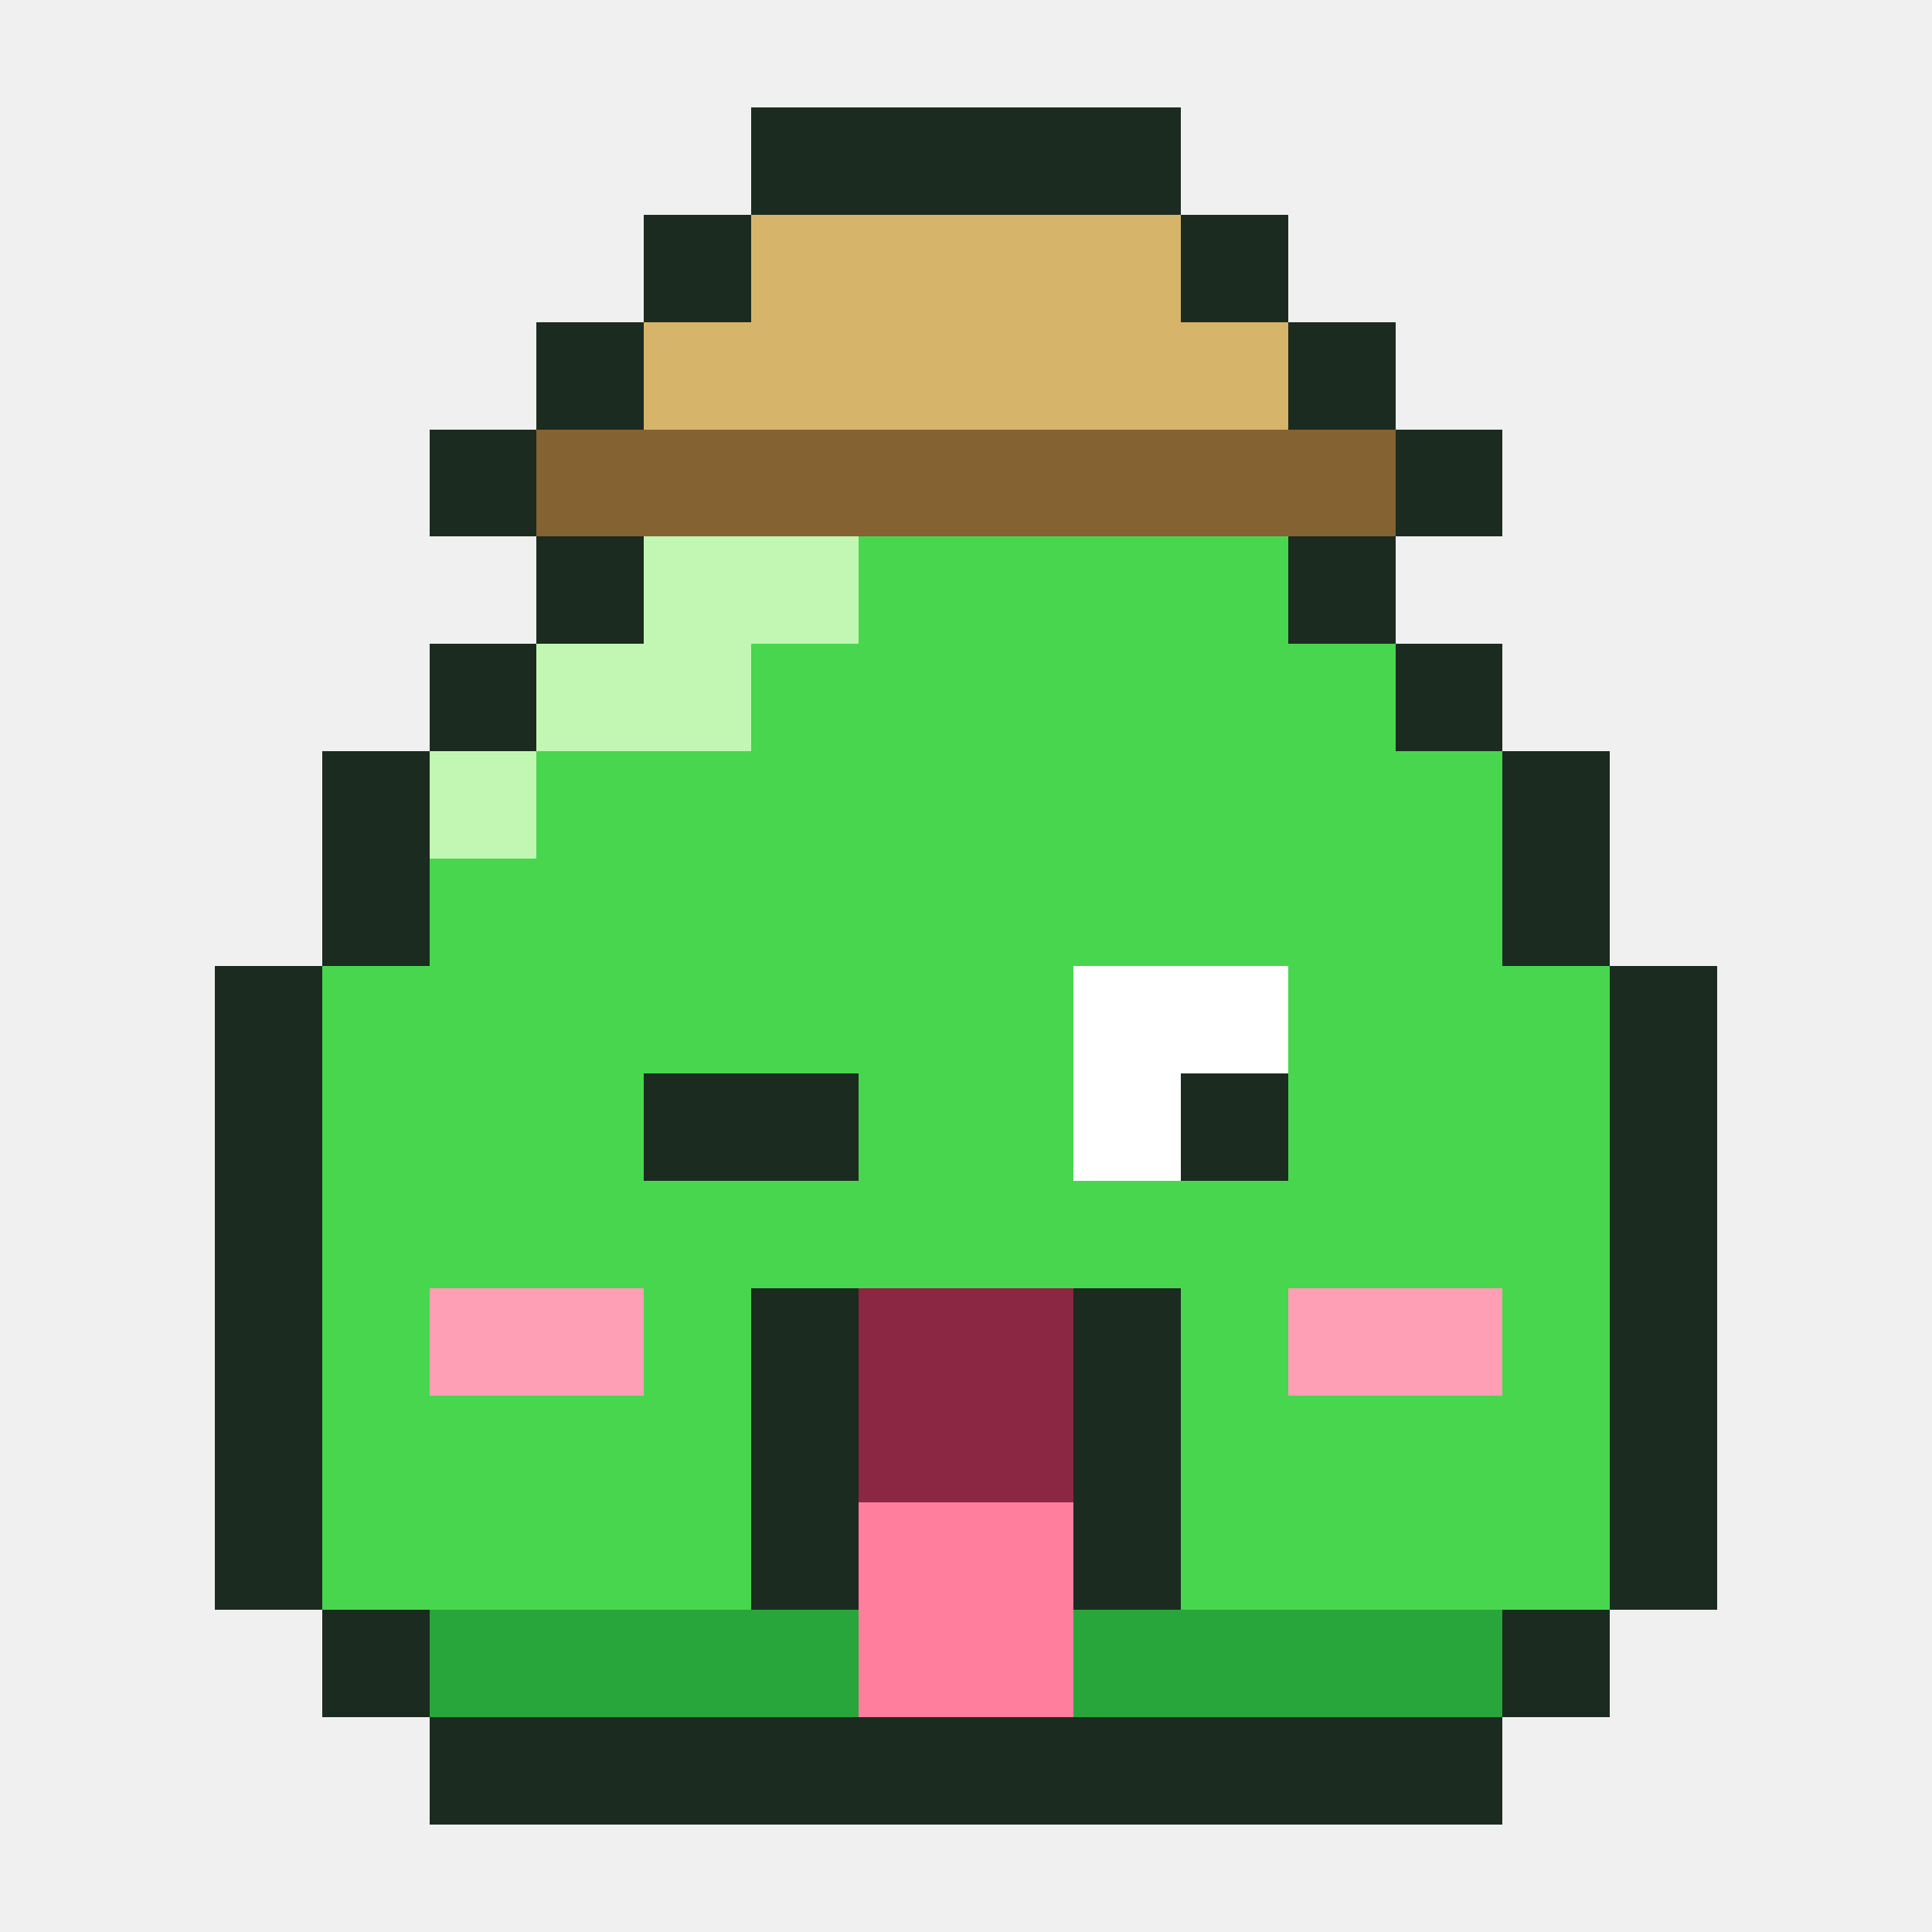
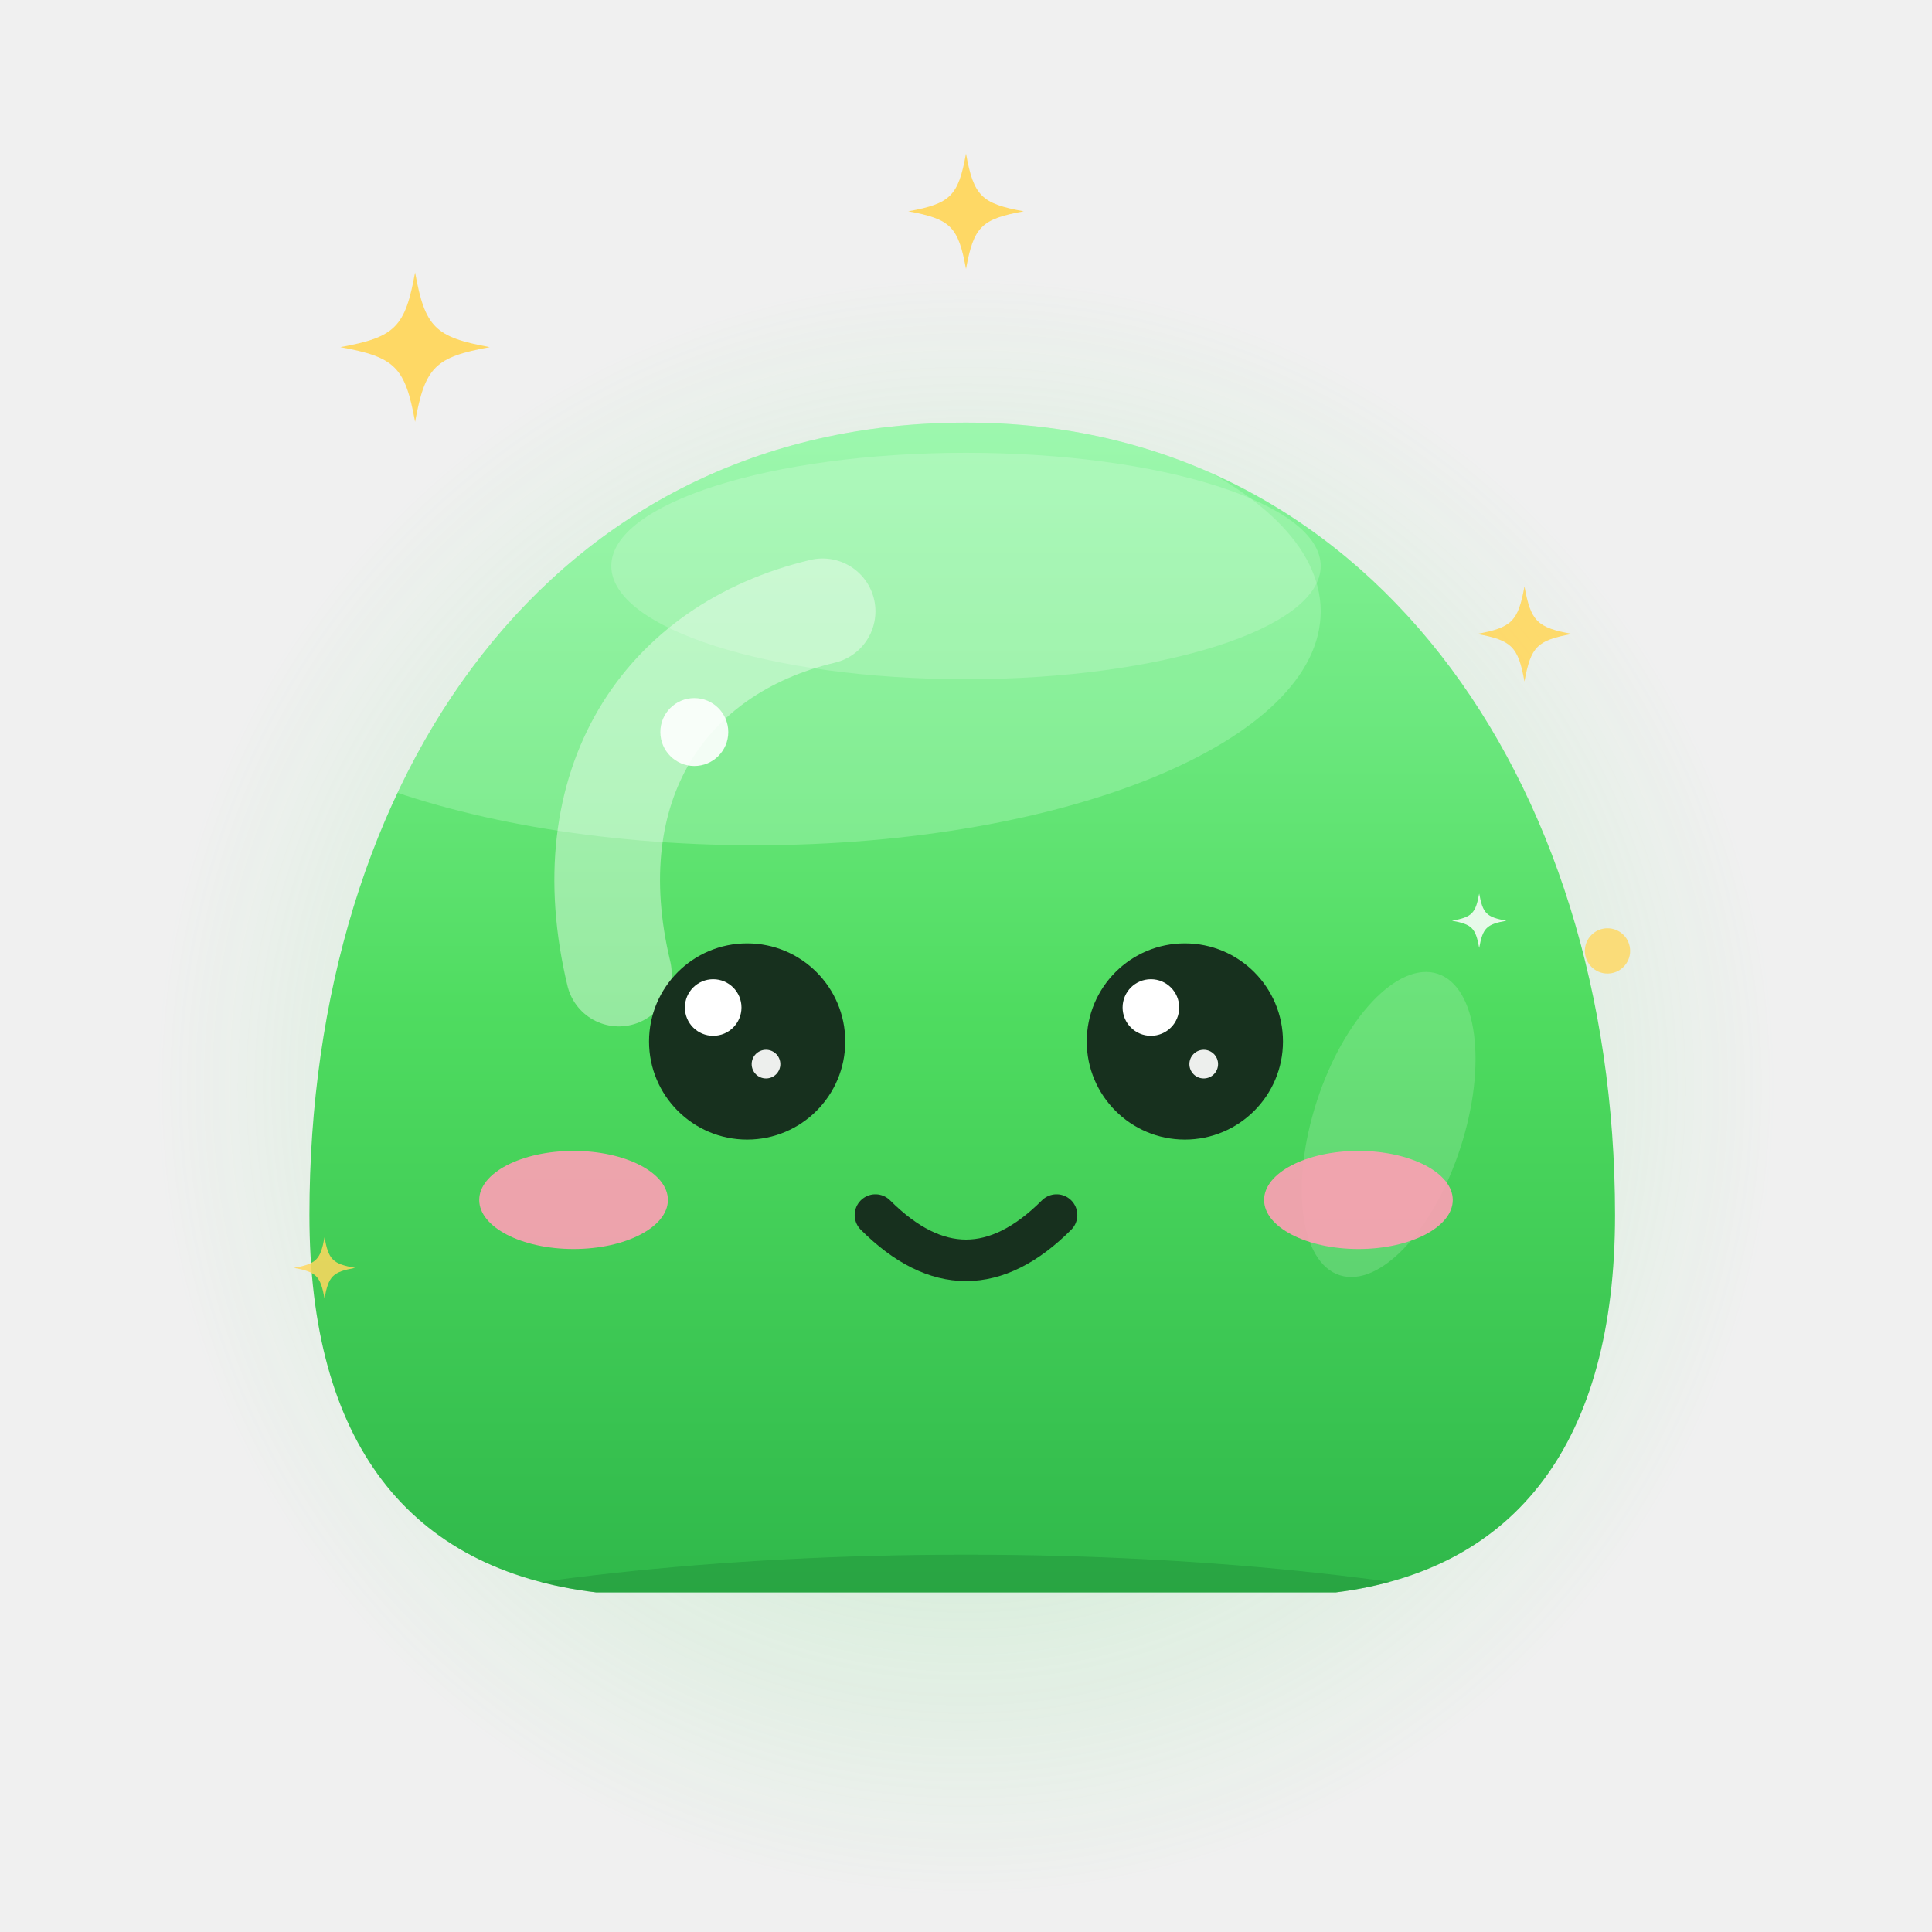
- <svg xmlns="http://www.w3.org/2000/svg" viewBox="-1 -1 18 18" width="512" height="512" shape-rendering="crispEdges" role="img" aria-label="Ludo Atlas logo (explorer)">
-   <path fill="#1B2B20" d="M6 0h4v1h-4zM5 1h1v1h-1zM10 1h1v1h-1zM4 2h1v1h-1zM11 2h1v1h-1zM3 3h1v1h-1zM12 3h1v1h-1zM4 4h1v1h-1zM11 4h1v1h-1zM3 5h1v1h-1zM12 5h1v1h-1zM2 6h1v1h-1zM13 6h1v1h-1zM2 7h1v1h-1zM13 7h1v1h-1zM1 8h1v1h-1zM14 8h1v1h-1zM1 9h1v1h-1zM5 9h2v1h-2zM10 9h1v1h-1zM14 9h1v1h-1zM1 10h1v1h-1zM14 10h1v1h-1zM1 11h1v1h-1zM6 11h1v1h-1zM9 11h1v1h-1zM14 11h1v1h-1zM1 12h1v1h-1zM6 12h1v1h-1zM9 12h1v1h-1zM14 12h1v1h-1zM1 13h1v1h-1zM6 13h1v1h-1zM9 13h1v1h-1zM14 13h1v1h-1zM2 14h1v1h-1zM13 14h1v1h-1zM3 15h10v1h-10z" />
-   <path fill="#D6B46A" d="M6 1h4v1h-4zM5 2h6v1h-6z" />
-   <path fill="#846232" d="M4 3h8v1h-8z" />
-   <path fill="#C2F7B3" d="M5 4h2v1h-2zM4 5h2v1h-2zM3 6h1v1h-1z" />
-   <path fill="#48D64F" d="M7 4h4v1h-4zM6 5h6v1h-6zM4 6h9v1h-9zM3 7h10v1h-10zM2 8h7v1h-7zM11 8h3v1h-3zM2 9h3v1h-3zM7 9h2v1h-2zM11 9h3v1h-3zM2 10h12v1h-12zM2 11h1v1h-1zM5 11h1v1h-1zM10 11h1v1h-1zM13 11h1v1h-1zM2 12h4v1h-4zM10 12h4v1h-4zM2 13h4v1h-4zM10 13h4v1h-4z" />
-   <path fill="#FFFFFF" d="M9 8h2v1h-2zM9 9h1v1h-1z" />
-   <path fill="#FF9FB5" d="M3 11h2v1h-2zM11 11h2v1h-2z" />
-   <path fill="#8C2743" d="M7 11h2v1h-2zM7 12h2v1h-2z" />
-   <path fill="#FF7E9D" d="M7 13h2v1h-2zM7 14h2v1h-2z" />
-   <path fill="#28A63C" d="M3 14h4v1h-4zM9 14h4v1h-4z" />
+ <svg xmlns="http://www.w3.org/2000/svg" viewBox="0 0 512 512" width="512" height="512" role="img" aria-label="Ludo Atlas logo">
+   <defs>
+     <linearGradient id="g-body" x1="0" y1="0" x2="0" y2="1">
+       <stop offset="0" stop-color="#8AF49E" />
+       <stop offset="0.5" stop-color="#4FDC60" />
+       <stop offset="1" stop-color="#2FB84A" />
+     </linearGradient>
+     <radialGradient id="g-glow" cx="0.5" cy="0.5" r="0.5">
+       <stop offset="0" stop-color="#63E676" stop-opacity="0.38" />
+       <stop offset="1" stop-color="#63E676" stop-opacity="0" />
+     </radialGradient>
+     <clipPath id="c-body">
+       <path d="M256 112 C146 112 82 206 82 322 C82 382 108 416 158 422 L354 422 C402 416 428 382 428 322 C428 206 362 112 256 112 Z" />
+     </clipPath>
+     <path id="p-star" d="M0 -18 C2.4 -4.8 4.8 -2.4 18 0 C4.8 2.4 2.4 4.8 0 18 C-2.4 4.8 -4.8 2.4 -18 0 C-4.8 -2.4 -2.4 -4.8 0 -18 Z" />
+   </defs>
+   <circle cx="256" cy="288" r="214" fill="url(#g-glow)" />
+   <path d="M256 112 C146 112 82 206 82 322 C82 382 108 416 158 422 L354 422 C402 416 428 382 428 322 C428 206 362 112 256 112 Z" fill="url(#g-body)" />
+   <g clip-path="url(#c-body)">
+     <ellipse cx="256" cy="474" rx="240" ry="62" fill="#1E8A38" opacity="0.42" />
+     <ellipse cx="200" cy="162" rx="150" ry="62" fill="#C8FFD2" opacity="0.30" />
+   </g>
+   <ellipse cx="256" cy="150" rx="94" ry="30" fill="#FFFFFF" opacity="0.18" />
+   <path d="M164 258 C152 208 176 172 218 162" stroke="#FFFFFF" stroke-width="28" stroke-linecap="round" fill="none" opacity="0.4" />
+   <circle cx="184" cy="194" r="9" fill="#FFFFFF" opacity="0.9" />
+   <ellipse cx="368" cy="298" rx="20" ry="42" fill="#FFFFFF" opacity="0.16" transform="rotate(18 368 298)" />
+   <ellipse cx="152" cy="318" rx="25" ry="13" fill="#FF9FB5" opacity="0.9" />
+   <ellipse cx="360" cy="318" rx="25" ry="13" fill="#FF9FB5" opacity="0.9" />
+   <circle cx="198" cy="276" r="26" fill="#17301E" />
+   <circle cx="314" cy="276" r="26" fill="#17301E" />
+   <circle cx="189" cy="267" r="7.5" fill="#FFFFFF" />
+   <circle cx="203" cy="282" r="3.8" fill="#FFFFFF" opacity="0.92" />
+   <circle cx="305" cy="267" r="7.5" fill="#FFFFFF" />
+   <circle cx="319" cy="282" r="3.8" fill="#FFFFFF" opacity="0.92" />
+   <path d="M232 322 Q256 346 280 322" fill="none" stroke="#17301E" stroke-width="11" stroke-linecap="round" />
+   <use href="#p-star" transform="translate(256 56) scale(0.85)" fill="#FFD75E" opacity="0.95" />
+   <use href="#p-star" transform="translate(110 92) scale(1.1)" fill="#FFD75E" opacity="0.95" />
+   <use href="#p-star" transform="translate(404 168) scale(0.7)" fill="#FFD75E" opacity="0.9" />
+   <use href="#p-star" transform="translate(86 336) scale(0.45)" fill="#FFD75E" opacity="0.85" />
+   <circle cx="426" cy="252" r="6" fill="#FFD75E" opacity="0.8" />
+   <use href="#p-star" transform="translate(392 244) scale(0.4)" fill="#FFFFFF" opacity="0.85" />
</svg>
